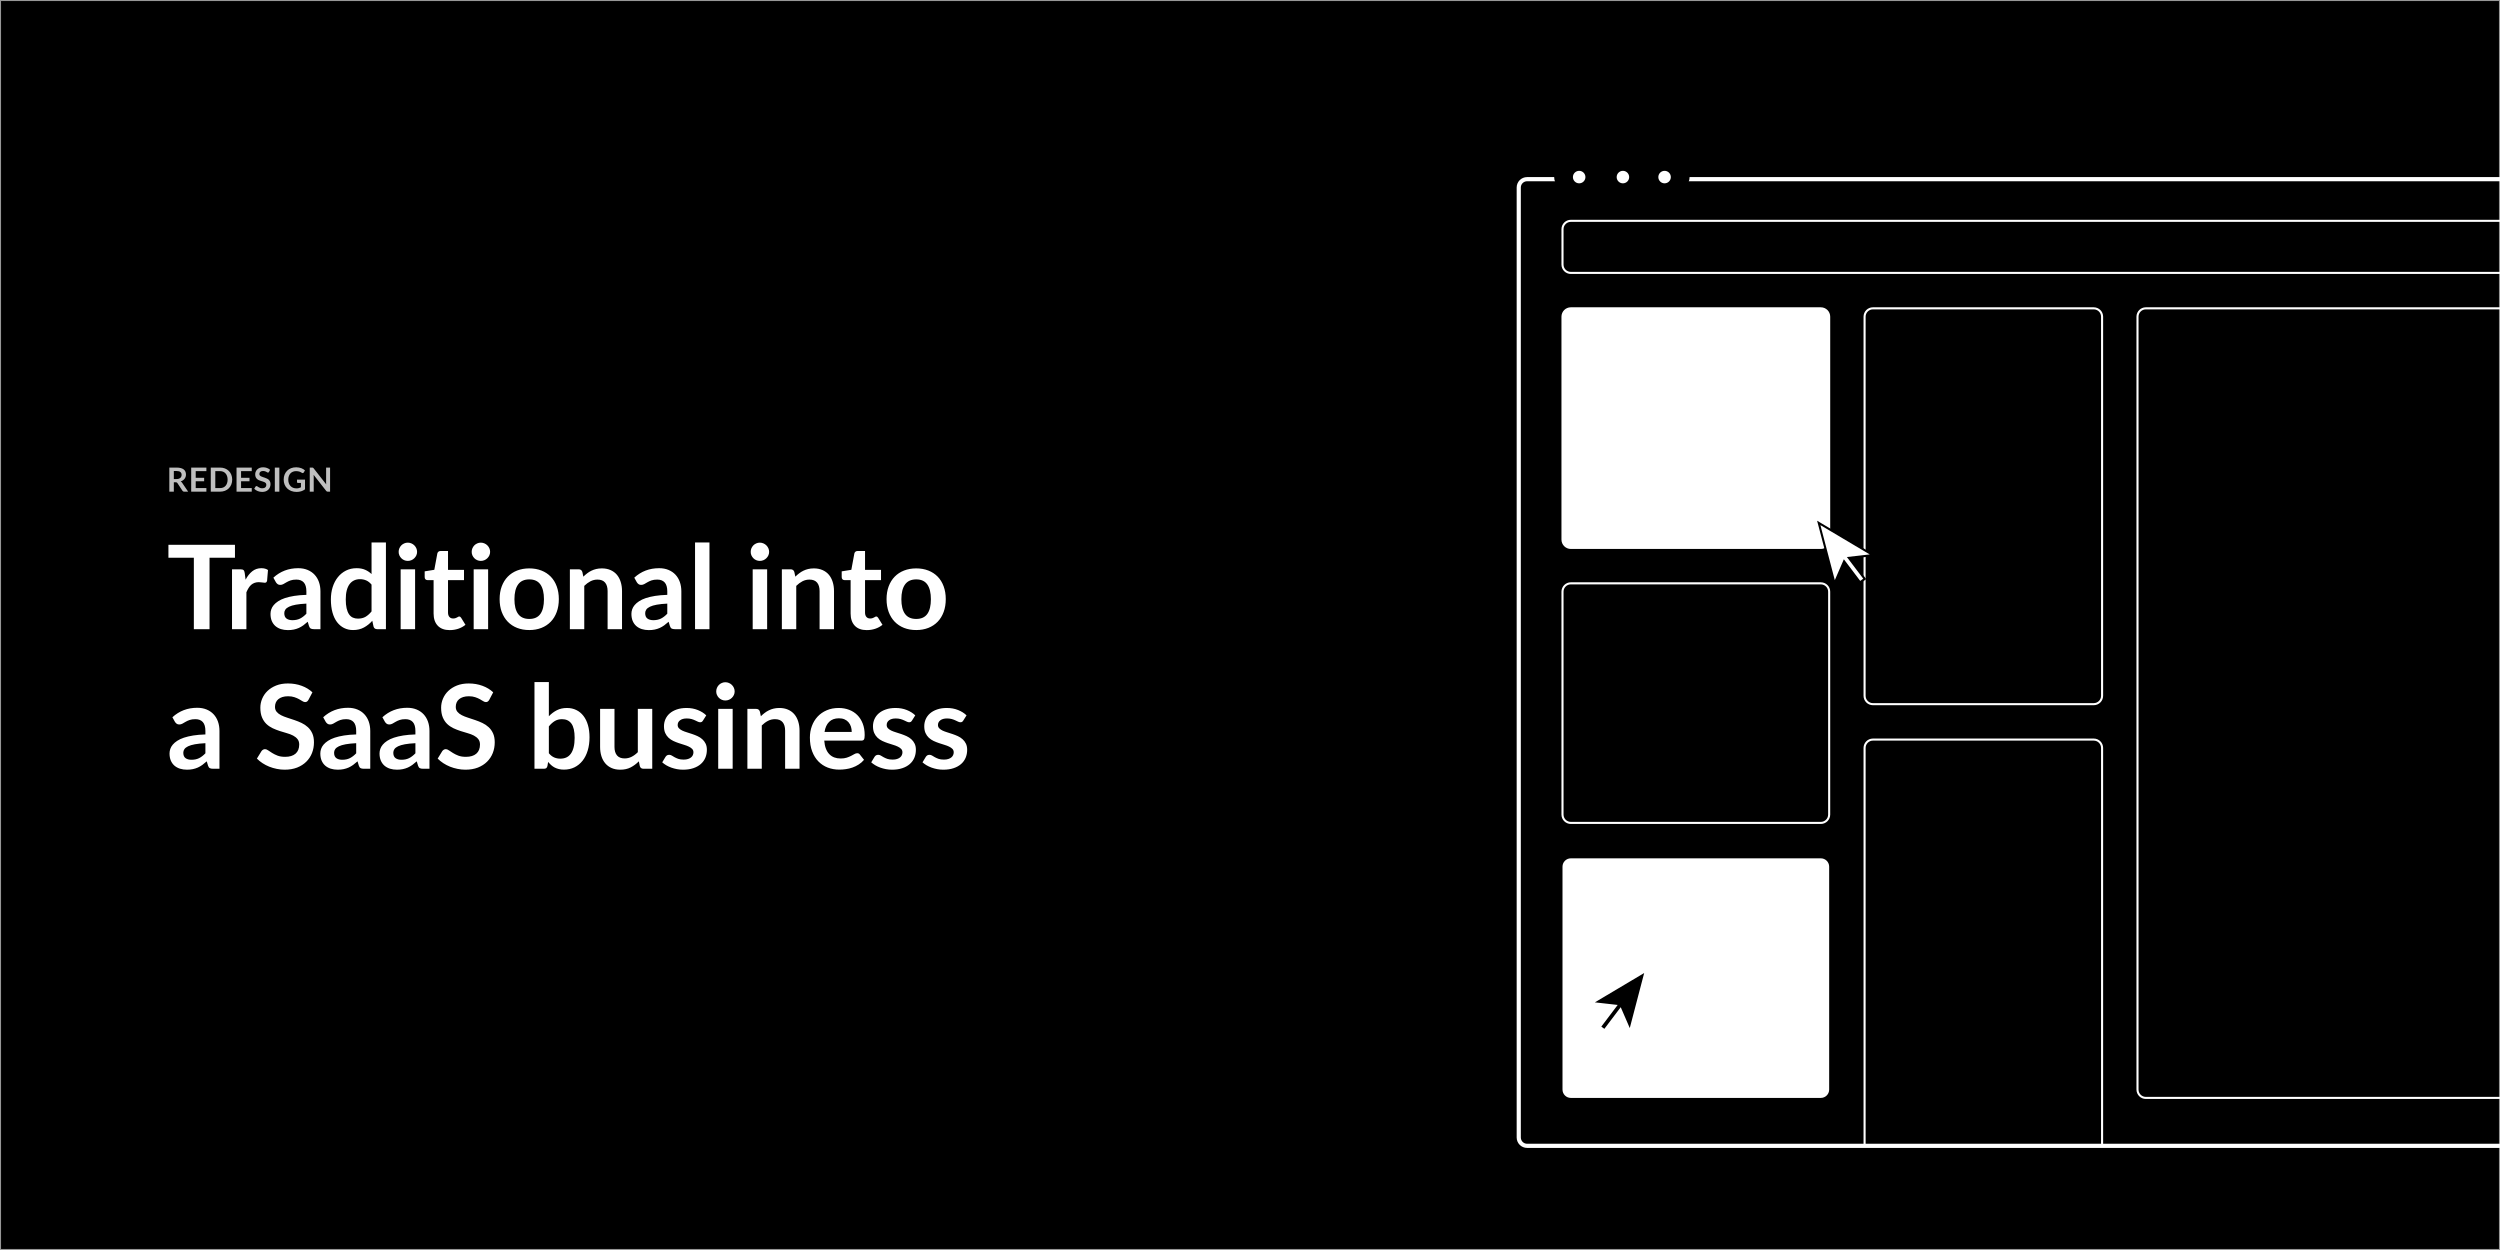
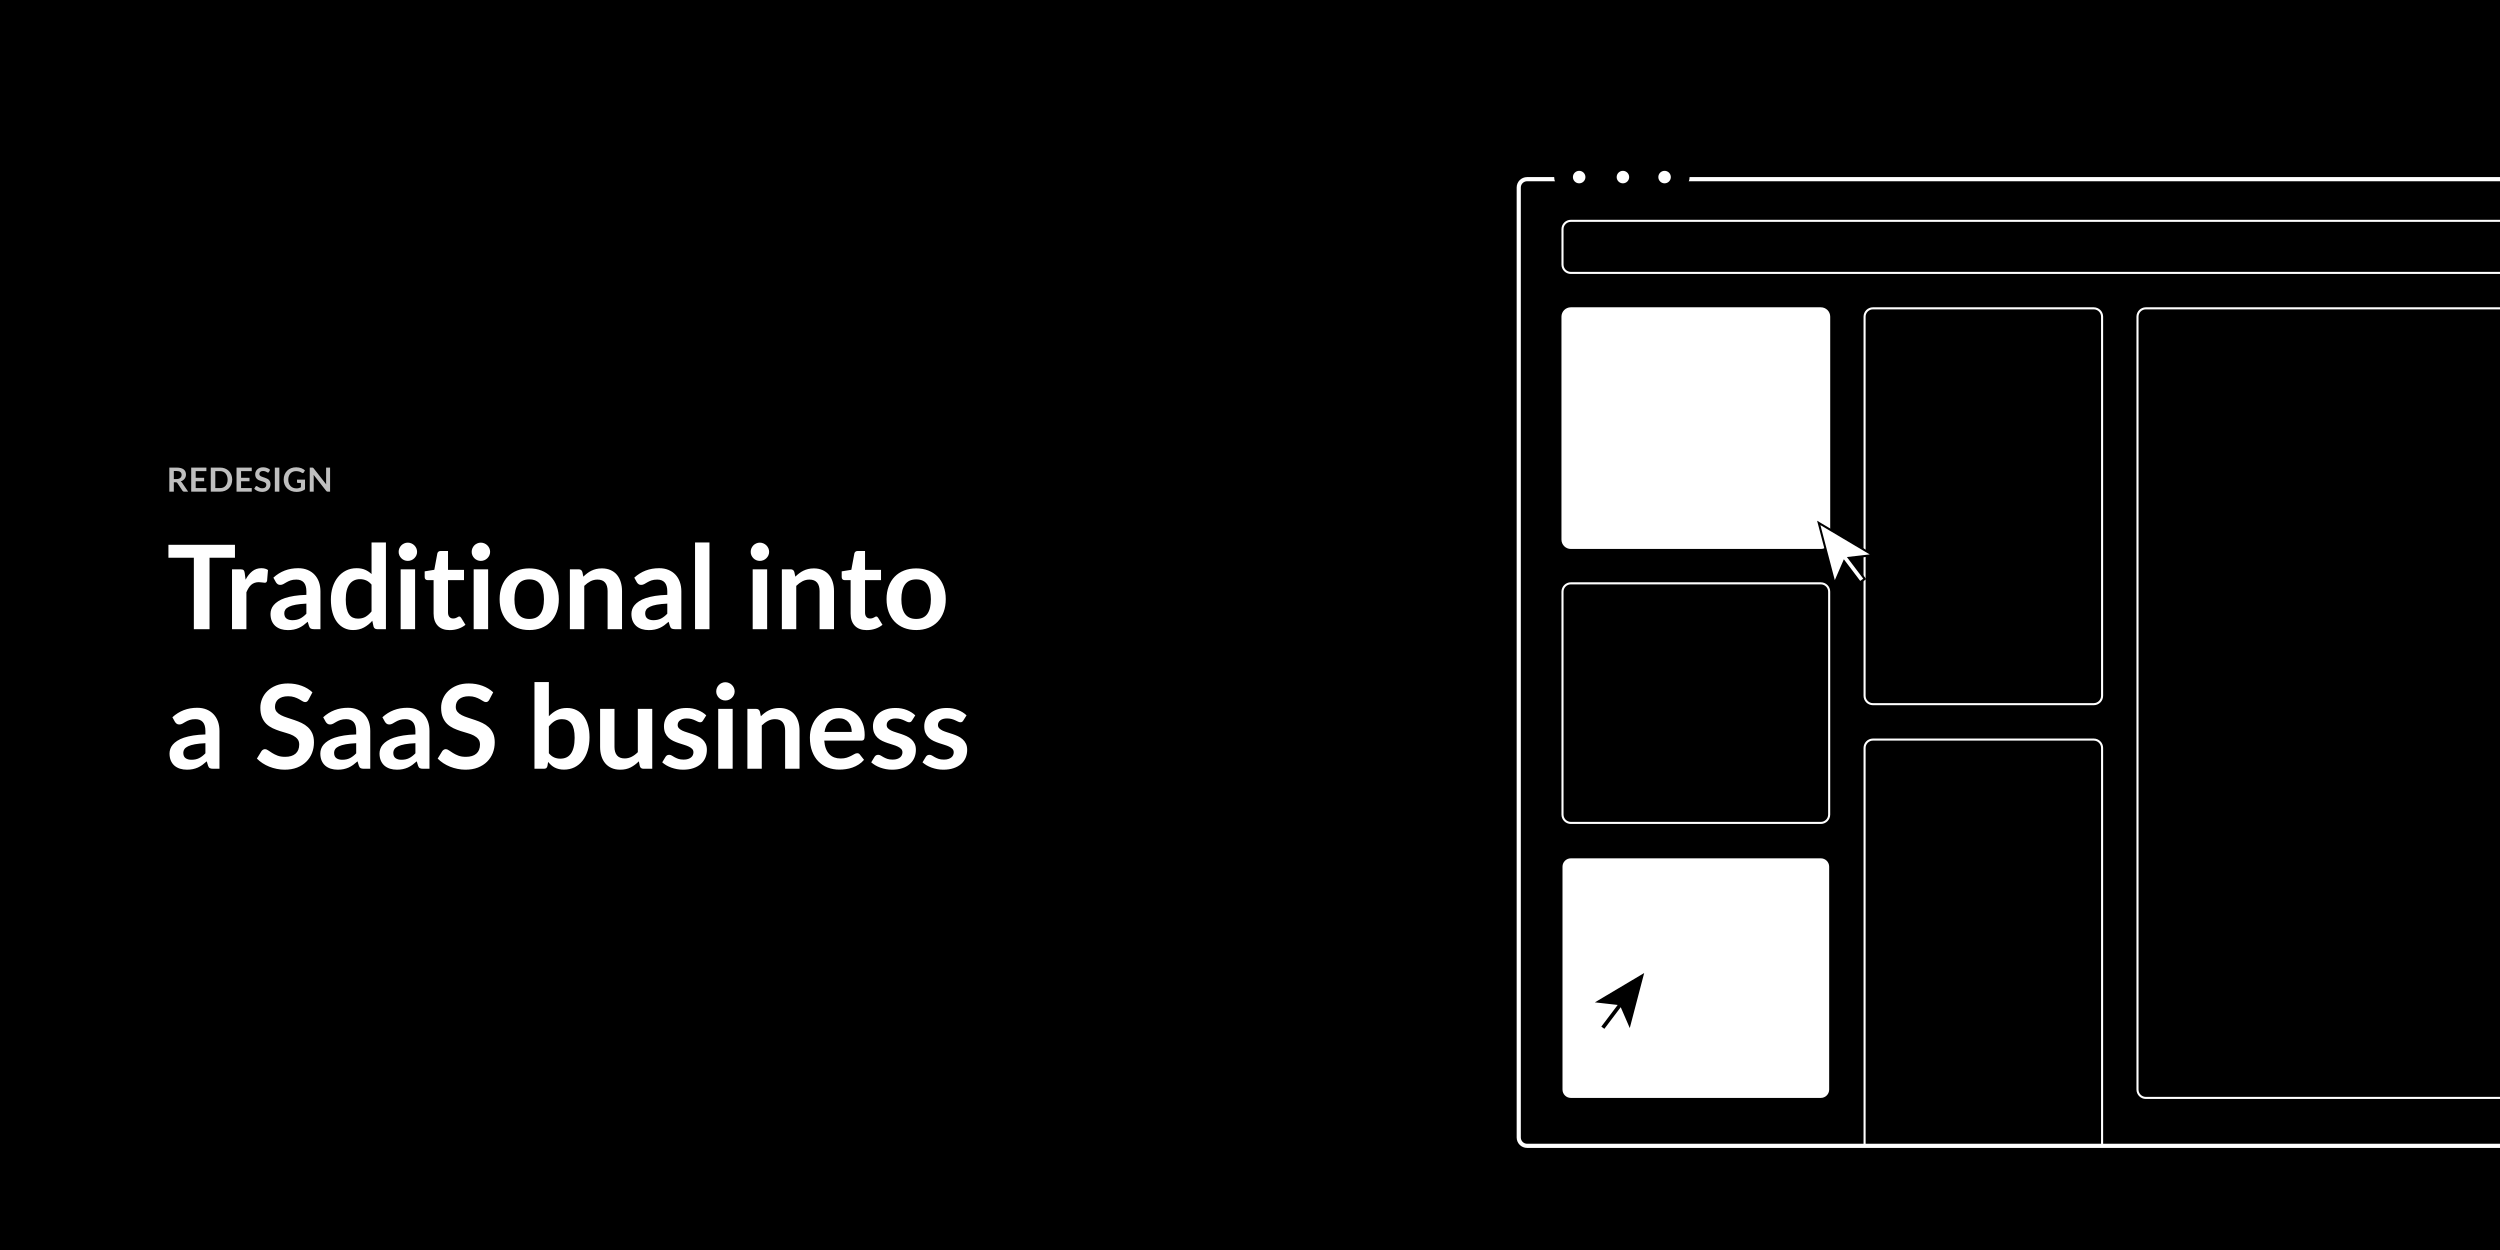
<svg xmlns="http://www.w3.org/2000/svg" width="1200px" height="600px" viewBox="0 0 1200 600" version="1.1">
  <g id="redesign_hero" stroke="none" stroke-width="1" fill="none" fill-rule="evenodd">
-     <rect id="Rectangle" stroke="#979797" fill="#000000" x="0" y="0" width="1200" height="600" />
+     <rect id="Rectangle" fill="#000000" x="-1" y="0" width="1201" height="600" />
    <text id="Traditional-into-a-S" font-family="Lato-Bold, Lato" font-size="56" font-weight="bold" fill="#FFFFFF">
      <tspan x="80" y="302">Traditional into </tspan>
      <tspan x="80" y="369">a SaaS business</tspan>
    </text>
    <text id="REDESIGN" font-family="Lato-Bold, Lato" font-size="16" font-weight="bold" letter-spacing="0.2" fill="#BFBFBF">
      <tspan x="80" y="236">REDESIGN</tspan>
    </text>
    <g id="Group-2" transform="translate(729, 79)">
      <rect id="Rectangle" stroke="#FFFFFF" stroke-width="2" x="0" y="7" width="579" height="464" rx="4" />
      <rect id="Rectangle" fill="#000000" x="17" y="0" width="65" height="12" rx="6" />
      <circle id="Oval" stroke="#000000" stroke-width="6" fill="#FFFFFF" cx="29" cy="6" r="6" />
      <circle id="Oval-Copy" stroke="#000000" stroke-width="6" fill="#FFFFFF" cx="50" cy="6" r="6" />
      <circle id="Oval-Copy-4" stroke="#000000" stroke-width="6" fill="#FFFFFF" cx="70" cy="6" r="6" />
      <rect id="Rectangle" stroke="#FFFFFF" x="297" y="69" width="333" height="379" rx="4" />
      <rect id="Rectangle" stroke="#FFFFFF" fill="#FFFFFF" x="21" y="69" width="128" height="115" rx="4" />
      <rect id="Rectangle-Copy" stroke="#FFFFFF" x="21" y="201" width="128" height="115" rx="4" />
      <rect id="Rectangle-Copy-5" stroke="#FFFFFF" x="166" y="69" width="114" height="190" rx="4" />
      <path d="M170,276 L276,276 C278.209,276 280,277.791 280,280 L280,471 L280,471 L166,471 L166,280 C166,277.791 167.791,276 170,276 Z" id="Rectangle-Copy-7" stroke="#FFFFFF" />
      <rect id="Rectangle-Copy-4" fill="#FFFFFF" x="21" y="333" width="128" height="115" rx="4" />
      <polygon id="Path" stroke="#000000" fill="#FFFFFF" fill-rule="nonzero" points="170 187.456 144 172 151.593 201 156.17 190.435 163.804 200.535 166.068 198.87 158.434 188.769" />
      <polygon id="Path" stroke="#FFFFFF" fill="#000000" fill-rule="nonzero" points="35 402.456 61 387 53.407 416 48.83 405.435 41.196 415.535 38.932 413.87 46.566 403.769" />
      <rect id="Rectangle" stroke="#FFFFFF" x="21" y="27" width="515" height="25" rx="4" />
    </g>
  </g>
</svg>
